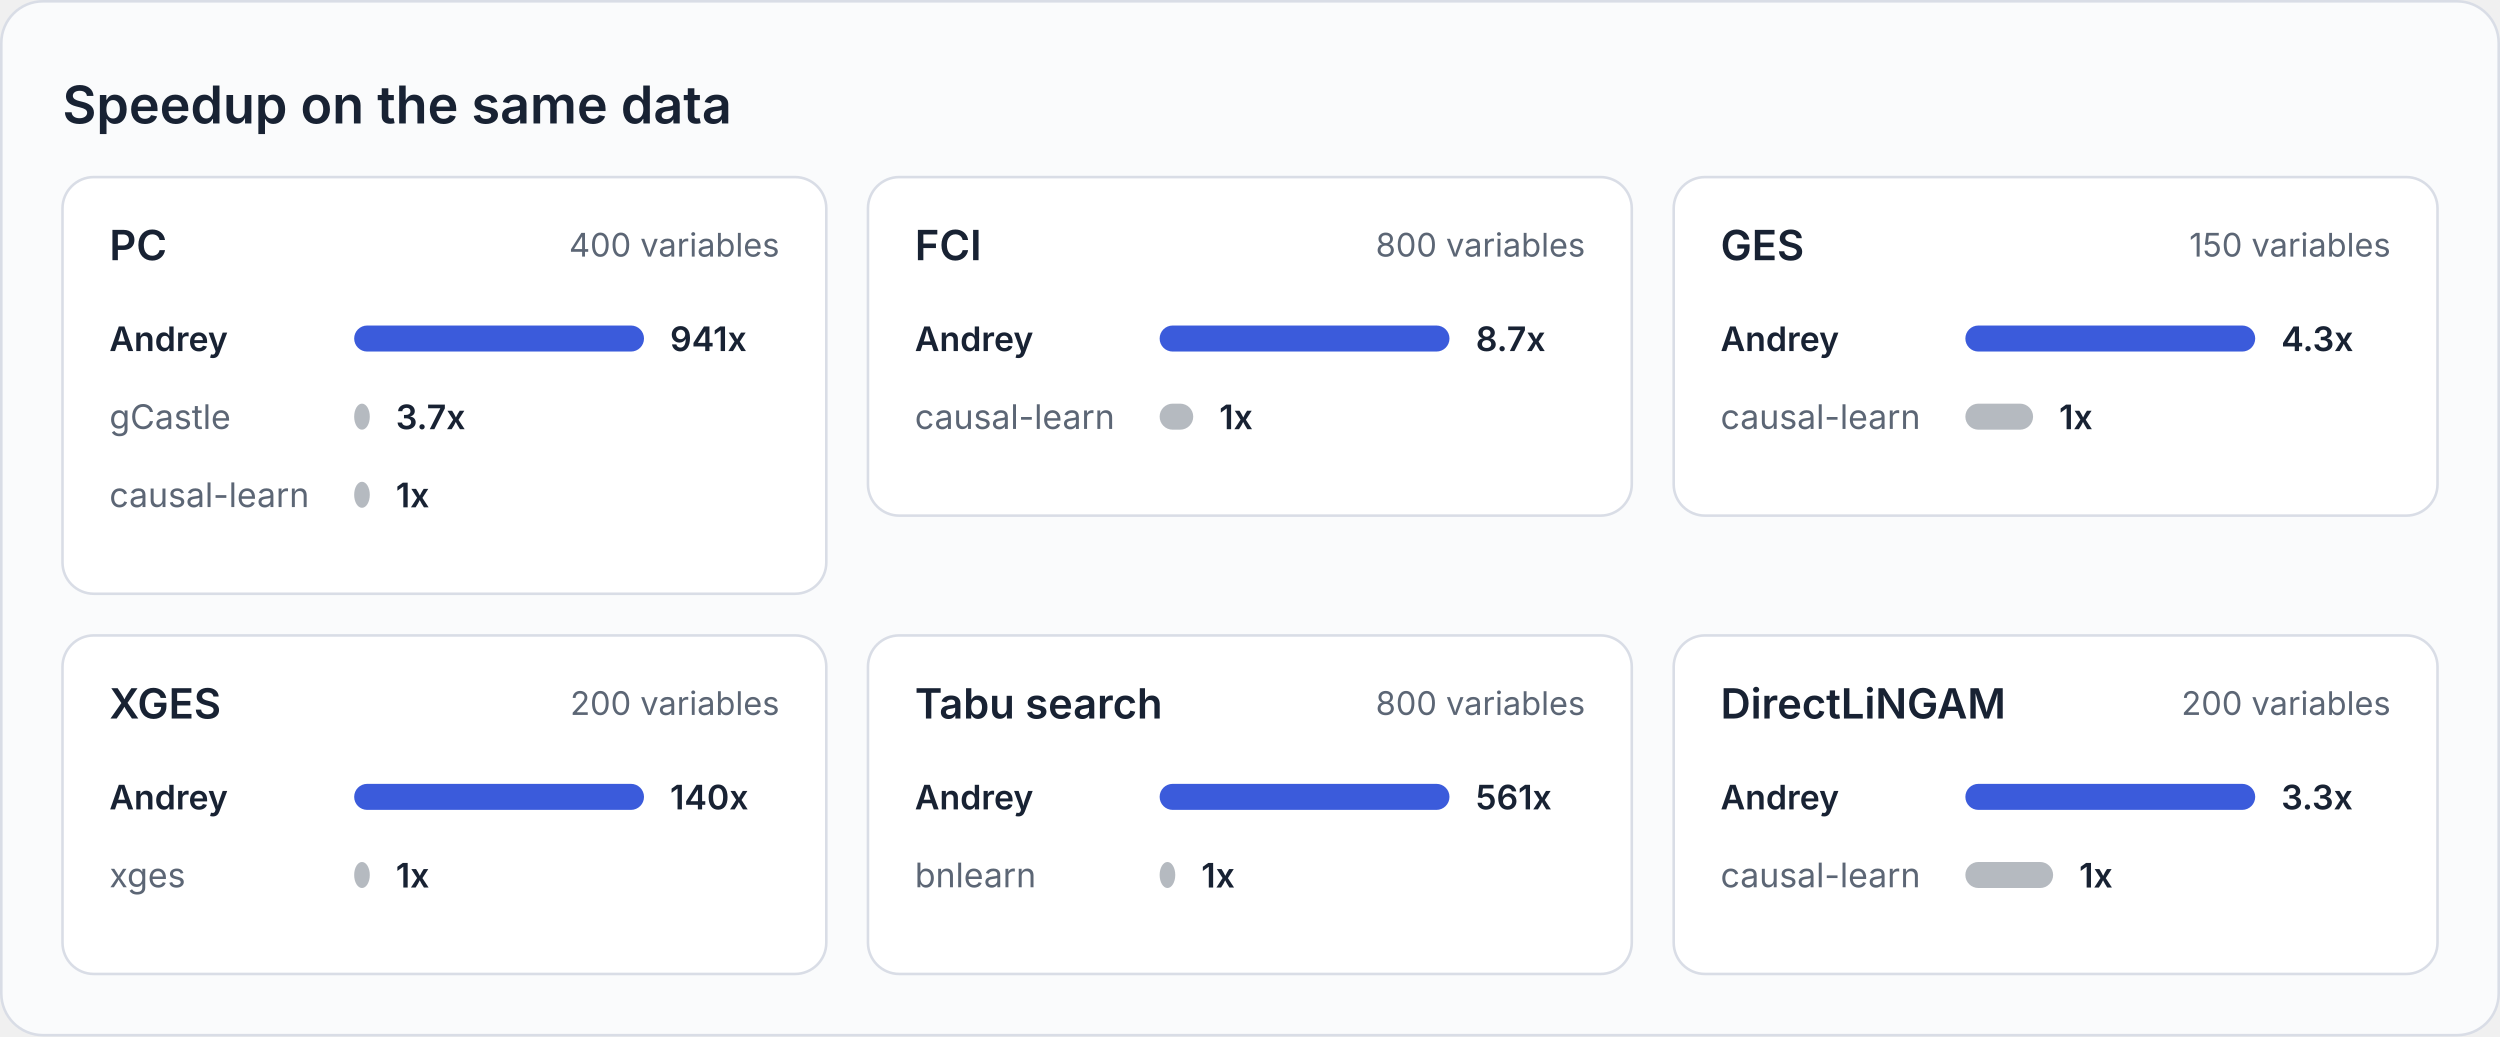
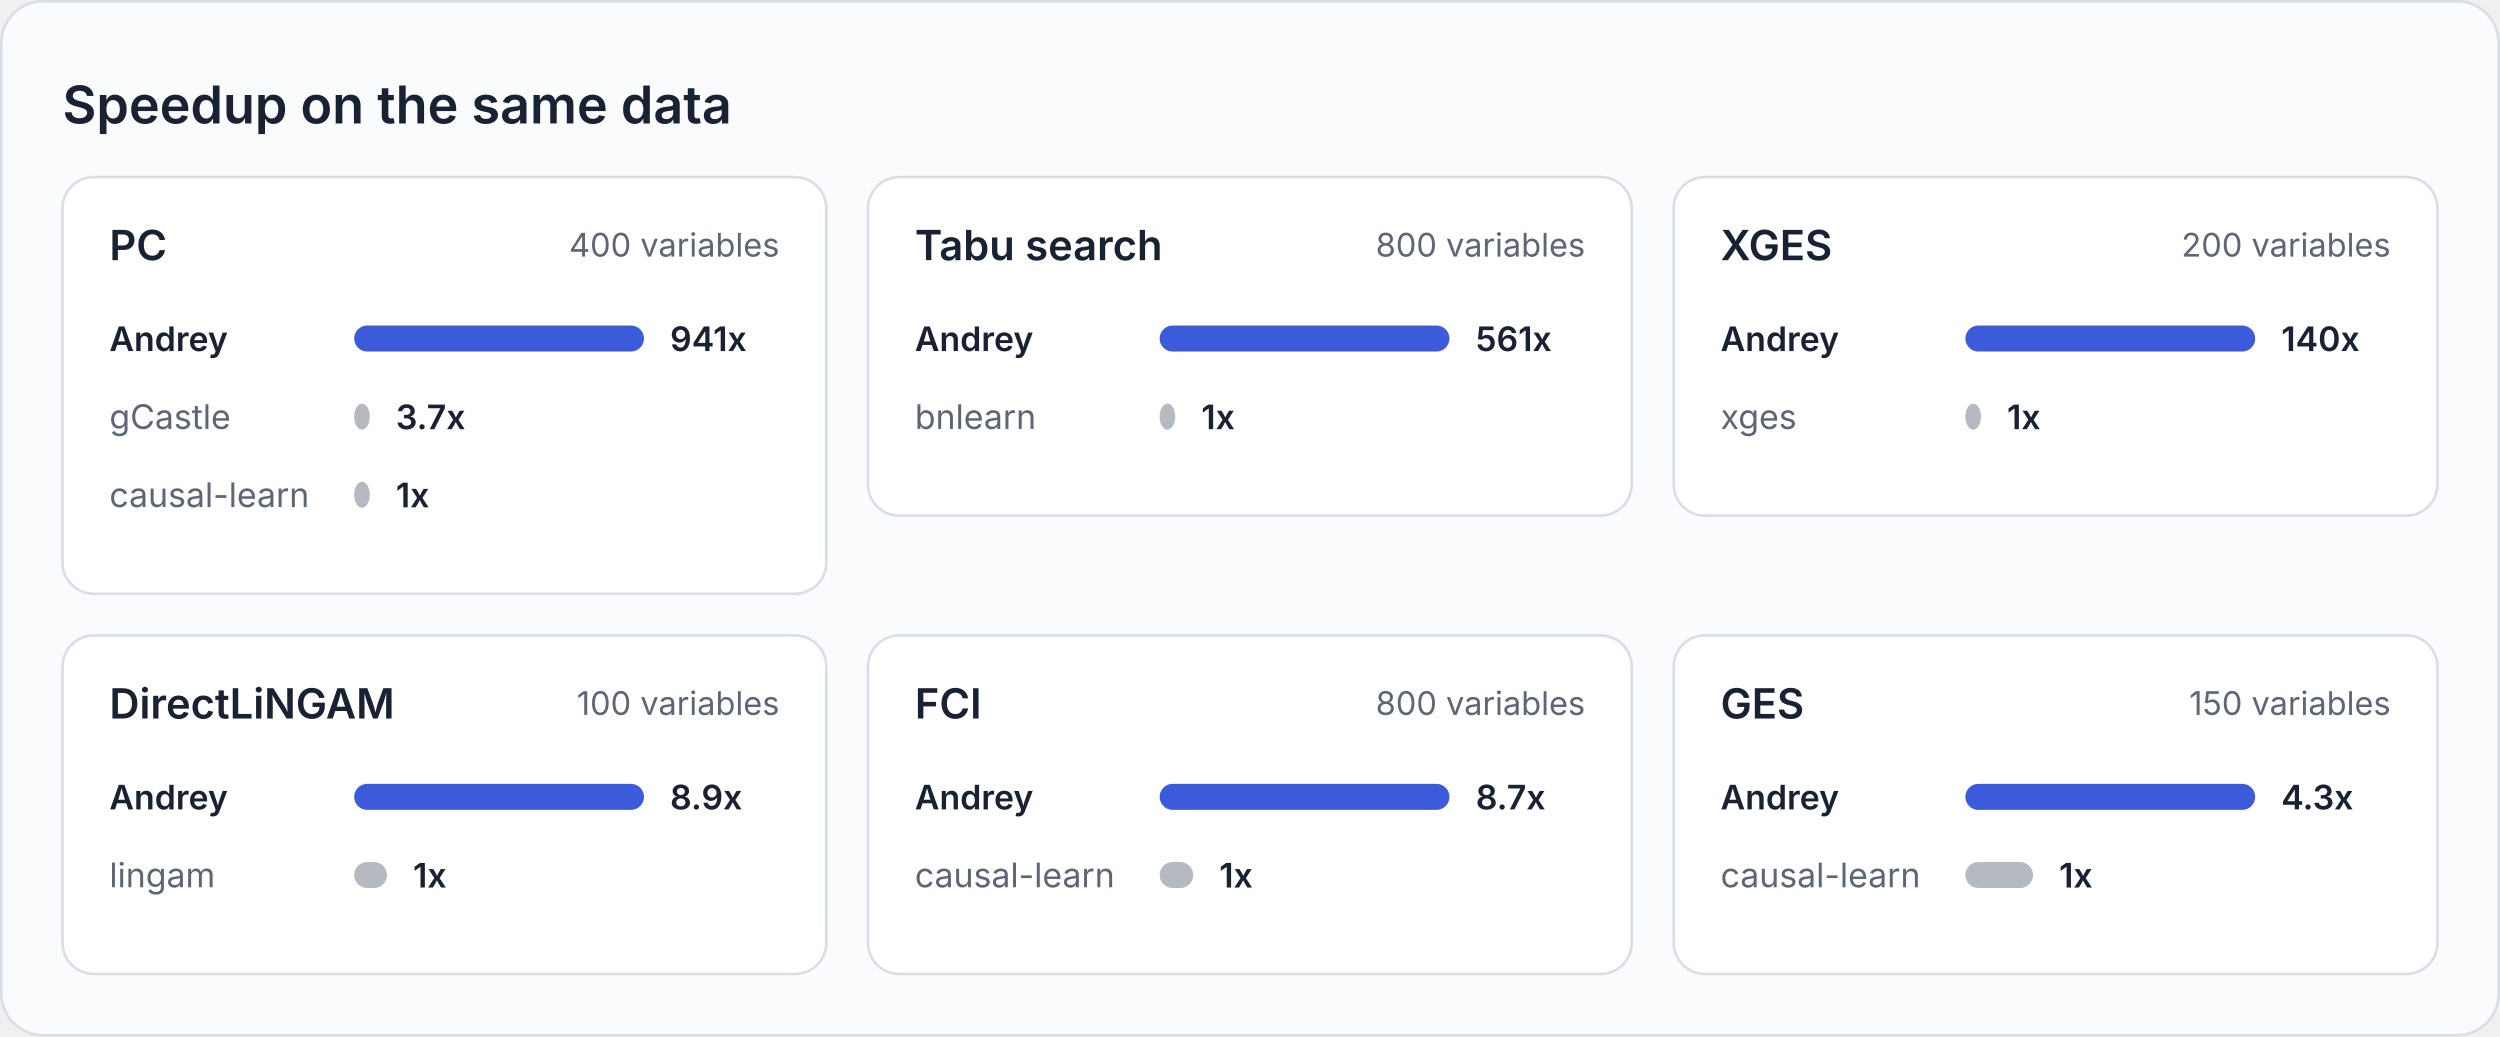
<svg xmlns="http://www.w3.org/2000/svg" width="960" height="398" viewBox="0 0 960 398" font-family="Inter, -apple-system, BlinkMacSystemFont, 'Segoe UI', Helvetica, Arial, sans-serif" role="img" aria-labelledby="chart-title chart-desc">
  <rect x="0.5" y="0.5" width="959" height="397" rx="16" fill="#fafbfc" stroke="#d9dde6" />
  <text x="24.0" y="40.0" font-size="20" font-weight="600" fill="#182233" text-anchor="start" dominant-baseline="middle">Speedup on the same data</text>
  <rect x="24.0" y="68.0" width="293.3" height="160" rx="12" fill="#ffffff" stroke="#d9dde6" />
  <text x="42.0" y="94.0" font-size="16" font-weight="600" fill="#182233" text-anchor="start" dominant-baseline="middle">PC</text>
  <text x="299.3" y="94.0" font-size="12.5" font-weight="400" fill="#5c6675" text-anchor="end" dominant-baseline="middle">400 variables</text>
  <text x="42.0" y="130.0" font-size="13" font-weight="600" fill="#182233" text-anchor="start" dominant-baseline="middle">Andrey</text>
  <rect x="136.0" y="125.0" width="111.3" height="10" rx="5" fill="#3b5bdb" />
  <text x="257.3" y="130.0" font-size="13" font-weight="600" fill="#182233" text-anchor="start" dominant-baseline="middle">941x</text>
  <text x="42.0" y="160.0" font-size="13" font-weight="400" fill="#5c6675" text-anchor="start" dominant-baseline="middle">gCastle</text>
  <rect x="136.0" y="155.0" width="6.0" height="10" rx="5" fill="#5c6675" fill-opacity="0.45" />
  <text x="152.0" y="160.0" font-size="13" font-weight="600" fill="#182233" text-anchor="start" dominant-baseline="middle">3.7x</text>
  <text x="42.0" y="190.0" font-size="13" font-weight="400" fill="#5c6675" text-anchor="start" dominant-baseline="middle">causal-learn</text>
  <rect x="136.0" y="185.0" width="6.0" height="10" rx="5" fill="#5c6675" fill-opacity="0.45" />
  <text x="152.0" y="190.0" font-size="13" font-weight="600" fill="#182233" text-anchor="start" dominant-baseline="middle">1x</text>
  <rect x="333.3" y="68.0" width="293.3" height="130" rx="12" fill="#ffffff" stroke="#d9dde6" />
-   <text x="351.3" y="94.0" font-size="16" font-weight="600" fill="#182233" text-anchor="start" dominant-baseline="middle">FCI</text>
+   <text x="351.3" y="94.0" font-size="16" font-weight="600" fill="#182233" text-anchor="start" dominant-baseline="middle">Tabu search</text>
  <text x="608.7" y="94.0" font-size="12.5" font-weight="400" fill="#5c6675" text-anchor="end" dominant-baseline="middle">800 variables</text>
  <text x="351.3" y="130.0" font-size="13" font-weight="600" fill="#182233" text-anchor="start" dominant-baseline="middle">Andrey</text>
  <rect x="445.3" y="125.0" width="111.3" height="10" rx="5" fill="#3b5bdb" />
-   <text x="566.7" y="130.0" font-size="13" font-weight="600" fill="#182233" text-anchor="start" dominant-baseline="middle">8.7x</text>
-   <text x="351.3" y="160.0" font-size="13" font-weight="400" fill="#5c6675" text-anchor="start" dominant-baseline="middle">causal-learn</text>
-   <rect x="445.3" y="155.0" width="12.9" height="10" rx="5" fill="#5c6675" fill-opacity="0.45" />
-   <text x="468.2" y="160.0" font-size="13" font-weight="600" fill="#182233" text-anchor="start" dominant-baseline="middle">1x</text>
+   <text x="566.7" y="130.0" font-size="13" font-weight="600" fill="#182233" text-anchor="start" dominant-baseline="middle">561x</text>
+   <text x="351.3" y="160.0" font-size="13" font-weight="400" fill="#5c6675" text-anchor="start" dominant-baseline="middle">bnlearn</text>
+   <rect x="445.3" y="155.0" width="6.0" height="10" rx="5" fill="#5c6675" fill-opacity="0.45" />
+   <text x="461.3" y="160.0" font-size="13" font-weight="600" fill="#182233" text-anchor="start" dominant-baseline="middle">1x</text>
  <rect x="642.7" y="68.0" width="293.3" height="130" rx="12" fill="#ffffff" stroke="#d9dde6" />
-   <text x="660.7" y="94.0" font-size="16" font-weight="600" fill="#182233" text-anchor="start" dominant-baseline="middle">GES</text>
-   <text x="918.0" y="94.0" font-size="12.5" font-weight="400" fill="#5c6675" text-anchor="end" dominant-baseline="middle">150 variables</text>
+   <text x="660.7" y="94.0" font-size="16" font-weight="600" fill="#182233" text-anchor="start" dominant-baseline="middle">XGES</text>
+   <text x="918.0" y="94.0" font-size="12.5" font-weight="400" fill="#5c6675" text-anchor="end" dominant-baseline="middle">200 variables</text>
  <text x="660.7" y="130.0" font-size="13" font-weight="600" fill="#182233" text-anchor="start" dominant-baseline="middle">Andrey</text>
  <rect x="754.7" y="125.0" width="111.3" height="10" rx="5" fill="#3b5bdb" />
-   <text x="876.0" y="130.0" font-size="13" font-weight="600" fill="#182233" text-anchor="start" dominant-baseline="middle">4.3x</text>
-   <text x="660.7" y="160.0" font-size="13" font-weight="400" fill="#5c6675" text-anchor="start" dominant-baseline="middle">causal-learn</text>
-   <rect x="754.7" y="155.0" width="26.0" height="10" rx="5" fill="#5c6675" fill-opacity="0.45" />
-   <text x="790.7" y="160.0" font-size="13" font-weight="600" fill="#182233" text-anchor="start" dominant-baseline="middle">1x</text>
+   <text x="876.0" y="130.0" font-size="13" font-weight="600" fill="#182233" text-anchor="start" dominant-baseline="middle">140x</text>
+   <text x="660.7" y="160.0" font-size="13" font-weight="400" fill="#5c6675" text-anchor="start" dominant-baseline="middle">xges</text>
+   <rect x="754.7" y="155.0" width="6.0" height="10" rx="5" fill="#5c6675" fill-opacity="0.45" />
+   <text x="770.7" y="160.0" font-size="13" font-weight="600" fill="#182233" text-anchor="start" dominant-baseline="middle">1x</text>
  <rect x="24.0" y="244.0" width="293.3" height="130" rx="12" fill="#ffffff" stroke="#d9dde6" />
-   <text x="42.0" y="270.0" font-size="16" font-weight="600" fill="#182233" text-anchor="start" dominant-baseline="middle">XGES</text>
-   <text x="299.3" y="270.0" font-size="12.5" font-weight="400" fill="#5c6675" text-anchor="end" dominant-baseline="middle">200 variables</text>
+   <text x="42.0" y="270.0" font-size="16" font-weight="600" fill="#182233" text-anchor="start" dominant-baseline="middle">DirectLiNGAM</text>
+   <text x="299.3" y="270.0" font-size="12.5" font-weight="400" fill="#5c6675" text-anchor="end" dominant-baseline="middle">100 variables</text>
  <text x="42.0" y="306.0" font-size="13" font-weight="600" fill="#182233" text-anchor="start" dominant-baseline="middle">Andrey</text>
  <rect x="136.0" y="301.0" width="111.3" height="10" rx="5" fill="#3b5bdb" />
-   <text x="257.3" y="306.0" font-size="13" font-weight="600" fill="#182233" text-anchor="start" dominant-baseline="middle">140x</text>
-   <text x="42.0" y="336.0" font-size="13" font-weight="400" fill="#5c6675" text-anchor="start" dominant-baseline="middle">xges</text>
-   <rect x="136.0" y="331.0" width="6.0" height="10" rx="5" fill="#5c6675" fill-opacity="0.45" />
-   <text x="152.0" y="336.0" font-size="13" font-weight="600" fill="#182233" text-anchor="start" dominant-baseline="middle">1x</text>
+   <text x="257.3" y="306.0" font-size="13" font-weight="600" fill="#182233" text-anchor="start" dominant-baseline="middle">8.9x</text>
+   <text x="42.0" y="336.0" font-size="13" font-weight="400" fill="#5c6675" text-anchor="start" dominant-baseline="middle">lingam</text>
+   <rect x="136.0" y="331.0" width="12.6" height="10" rx="5" fill="#5c6675" fill-opacity="0.45" />
+   <text x="158.6" y="336.0" font-size="13" font-weight="600" fill="#182233" text-anchor="start" dominant-baseline="middle">1x</text>
  <rect x="333.3" y="244.0" width="293.3" height="130" rx="12" fill="#ffffff" stroke="#d9dde6" />
-   <text x="351.3" y="270.0" font-size="16" font-weight="600" fill="#182233" text-anchor="start" dominant-baseline="middle">Tabu search</text>
+   <text x="351.3" y="270.0" font-size="16" font-weight="600" fill="#182233" text-anchor="start" dominant-baseline="middle">FCI</text>
  <text x="608.7" y="270.0" font-size="12.5" font-weight="400" fill="#5c6675" text-anchor="end" dominant-baseline="middle">800 variables</text>
  <text x="351.3" y="306.0" font-size="13" font-weight="600" fill="#182233" text-anchor="start" dominant-baseline="middle">Andrey</text>
  <rect x="445.3" y="301.0" width="111.3" height="10" rx="5" fill="#3b5bdb" />
-   <text x="566.7" y="306.0" font-size="13" font-weight="600" fill="#182233" text-anchor="start" dominant-baseline="middle">561x</text>
-   <text x="351.3" y="336.0" font-size="13" font-weight="400" fill="#5c6675" text-anchor="start" dominant-baseline="middle">bnlearn</text>
-   <rect x="445.3" y="331.0" width="6.0" height="10" rx="5" fill="#5c6675" fill-opacity="0.45" />
-   <text x="461.3" y="336.0" font-size="13" font-weight="600" fill="#182233" text-anchor="start" dominant-baseline="middle">1x</text>
+   <text x="566.7" y="306.0" font-size="13" font-weight="600" fill="#182233" text-anchor="start" dominant-baseline="middle">8.7x</text>
+   <text x="351.3" y="336.0" font-size="13" font-weight="400" fill="#5c6675" text-anchor="start" dominant-baseline="middle">causal-learn</text>
+   <rect x="445.3" y="331.0" width="12.9" height="10" rx="5" fill="#5c6675" fill-opacity="0.45" />
+   <text x="468.2" y="336.0" font-size="13" font-weight="600" fill="#182233" text-anchor="start" dominant-baseline="middle">1x</text>
  <rect x="642.7" y="244.0" width="293.3" height="130" rx="12" fill="#ffffff" stroke="#d9dde6" />
-   <text x="660.7" y="270.0" font-size="16" font-weight="600" fill="#182233" text-anchor="start" dominant-baseline="middle">DirectLiNGAM</text>
-   <text x="918.0" y="270.0" font-size="12.5" font-weight="400" fill="#5c6675" text-anchor="end" dominant-baseline="middle">200 variables</text>
+   <text x="660.7" y="270.0" font-size="16" font-weight="600" fill="#182233" text-anchor="start" dominant-baseline="middle">GES</text>
+   <text x="918.0" y="270.0" font-size="12.5" font-weight="400" fill="#5c6675" text-anchor="end" dominant-baseline="middle">150 variables</text>
  <text x="660.7" y="306.0" font-size="13" font-weight="600" fill="#182233" text-anchor="start" dominant-baseline="middle">Andrey</text>
  <rect x="754.7" y="301.0" width="111.3" height="10" rx="5" fill="#3b5bdb" />
-   <text x="876.0" y="306.0" font-size="13" font-weight="600" fill="#182233" text-anchor="start" dominant-baseline="middle">3.3x</text>
+   <text x="876.0" y="306.0" font-size="13" font-weight="600" fill="#182233" text-anchor="start" dominant-baseline="middle">4.3x</text>
  <text x="660.7" y="336.0" font-size="13" font-weight="400" fill="#5c6675" text-anchor="start" dominant-baseline="middle">causal-learn</text>
-   <rect x="754.7" y="331.0" width="33.7" height="10" rx="5" fill="#5c6675" fill-opacity="0.45" />
-   <text x="798.4" y="336.0" font-size="13" font-weight="600" fill="#182233" text-anchor="start" dominant-baseline="middle">1x</text>
+   <rect x="754.7" y="331.0" width="26.0" height="10" rx="5" fill="#5c6675" fill-opacity="0.45" />
+   <text x="790.7" y="336.0" font-size="13" font-weight="600" fill="#182233" text-anchor="start" dominant-baseline="middle">1x</text>
</svg>
